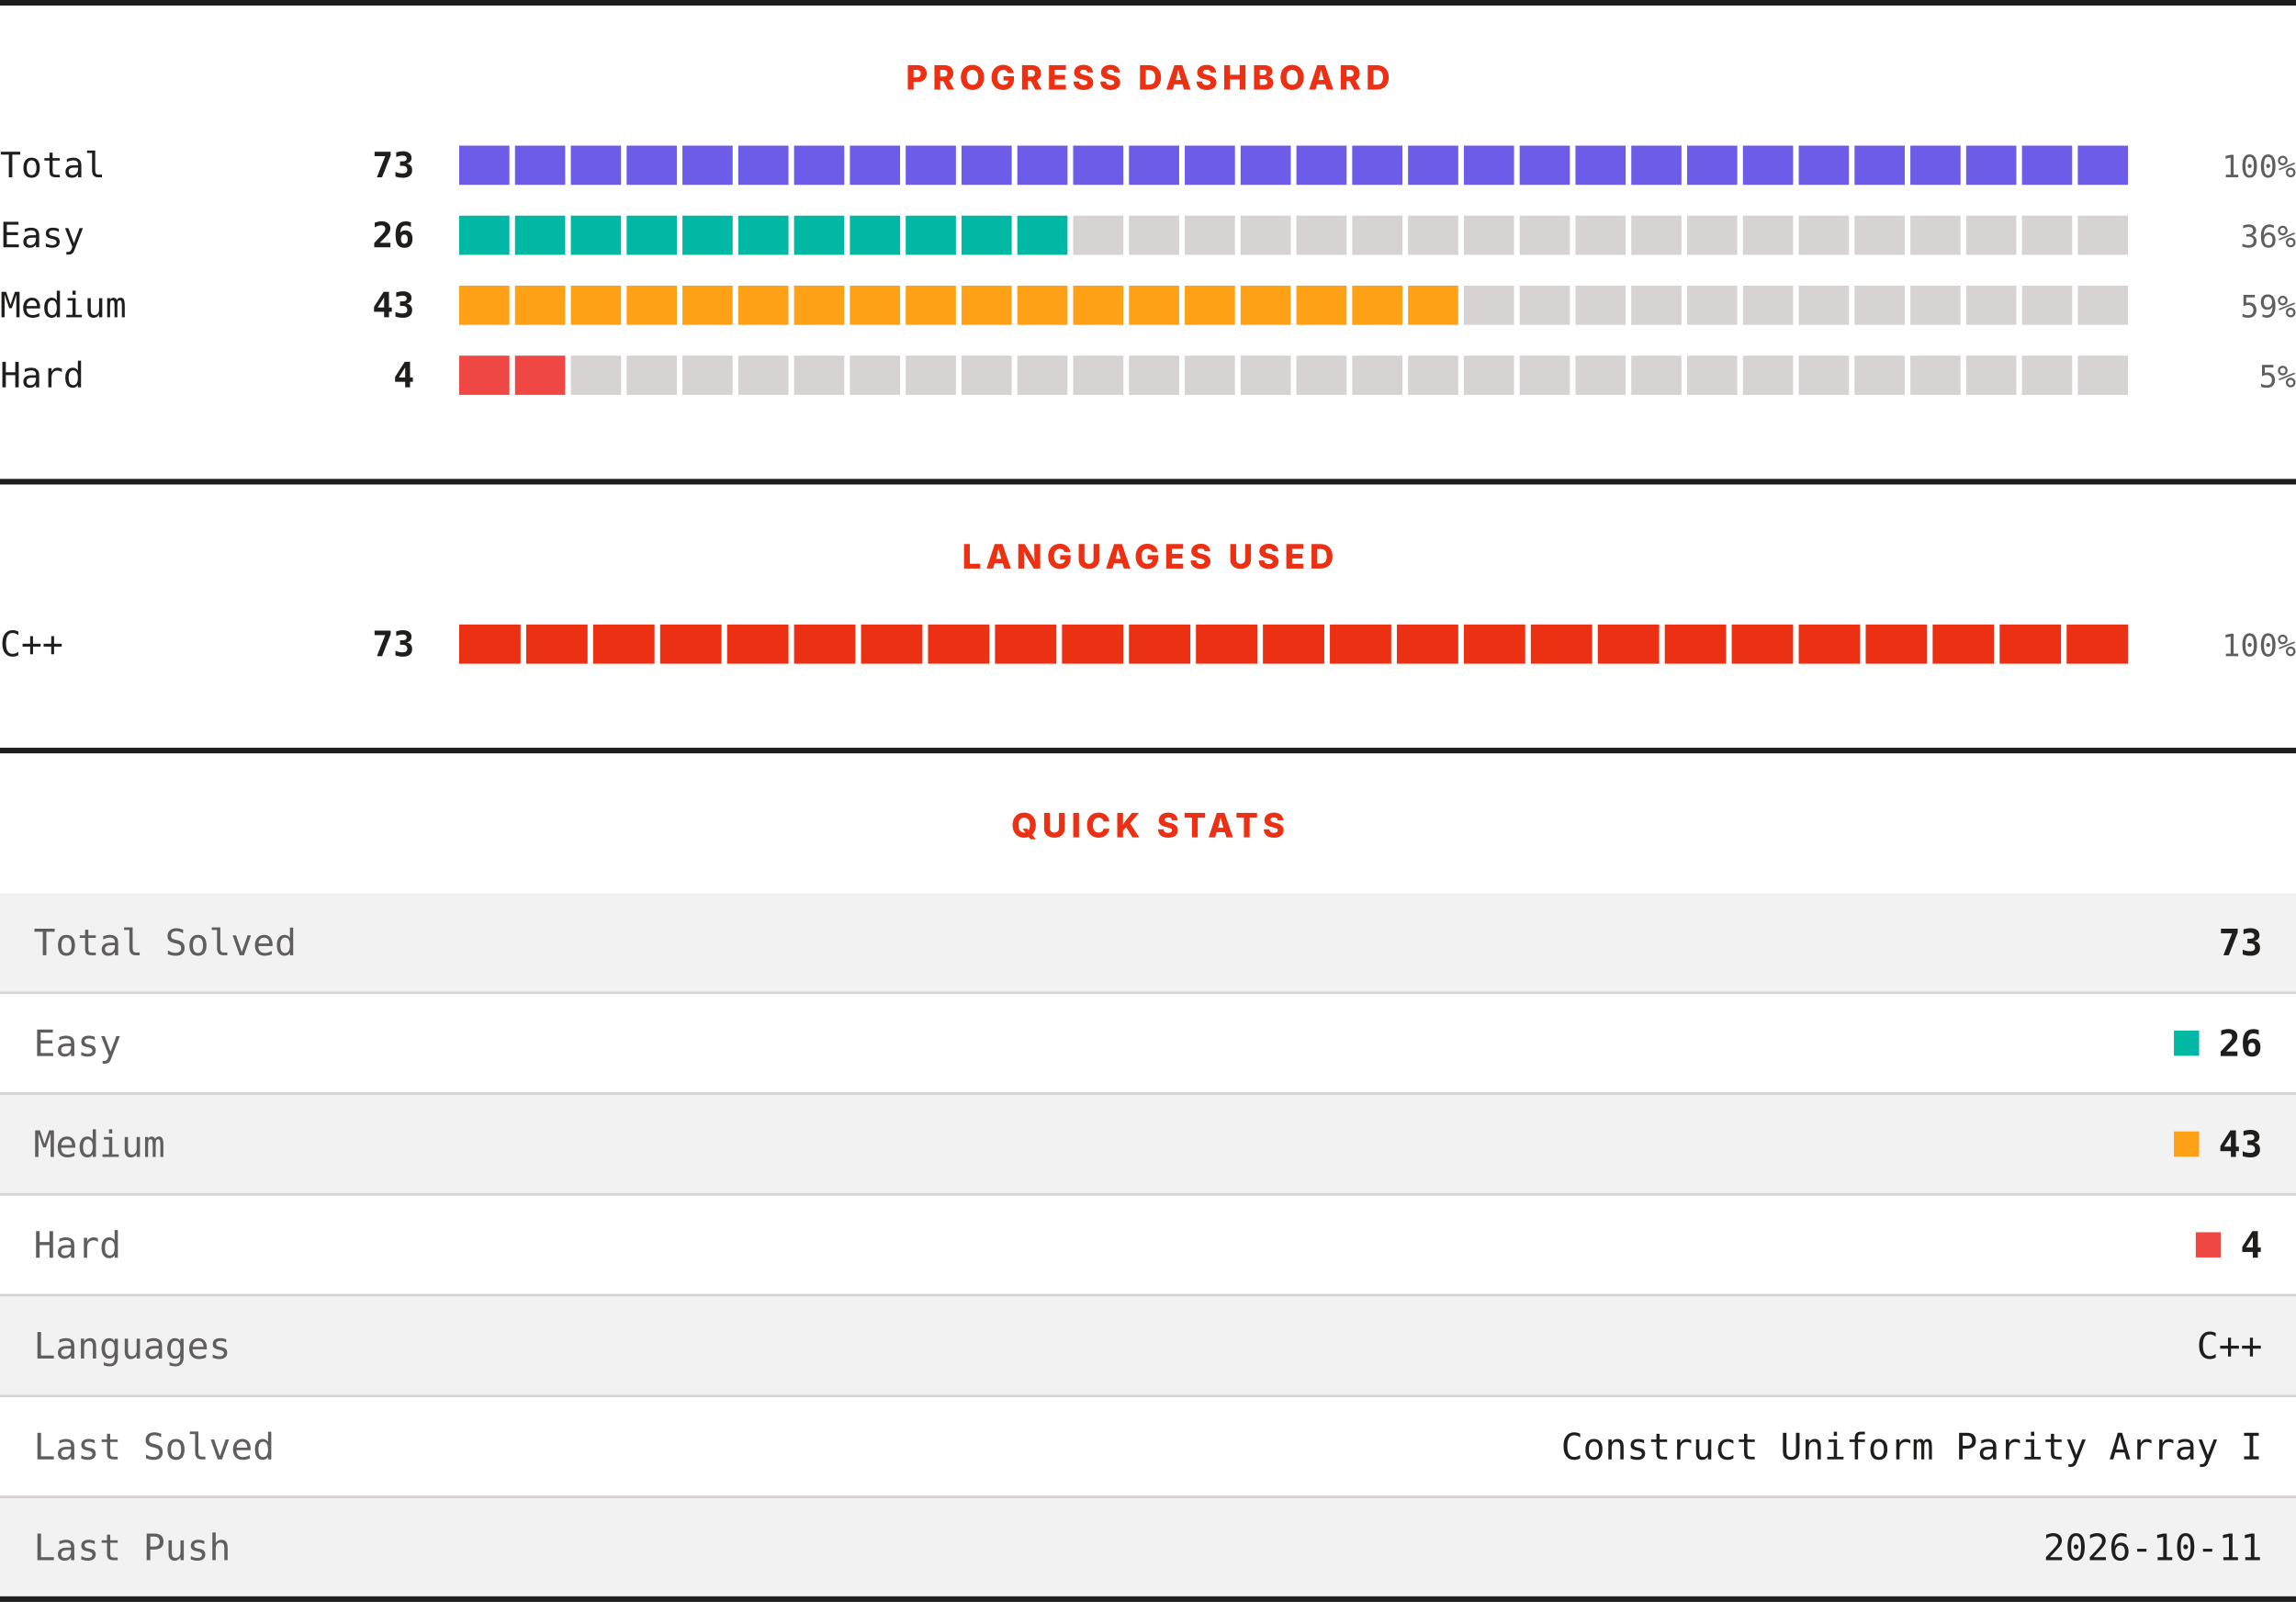
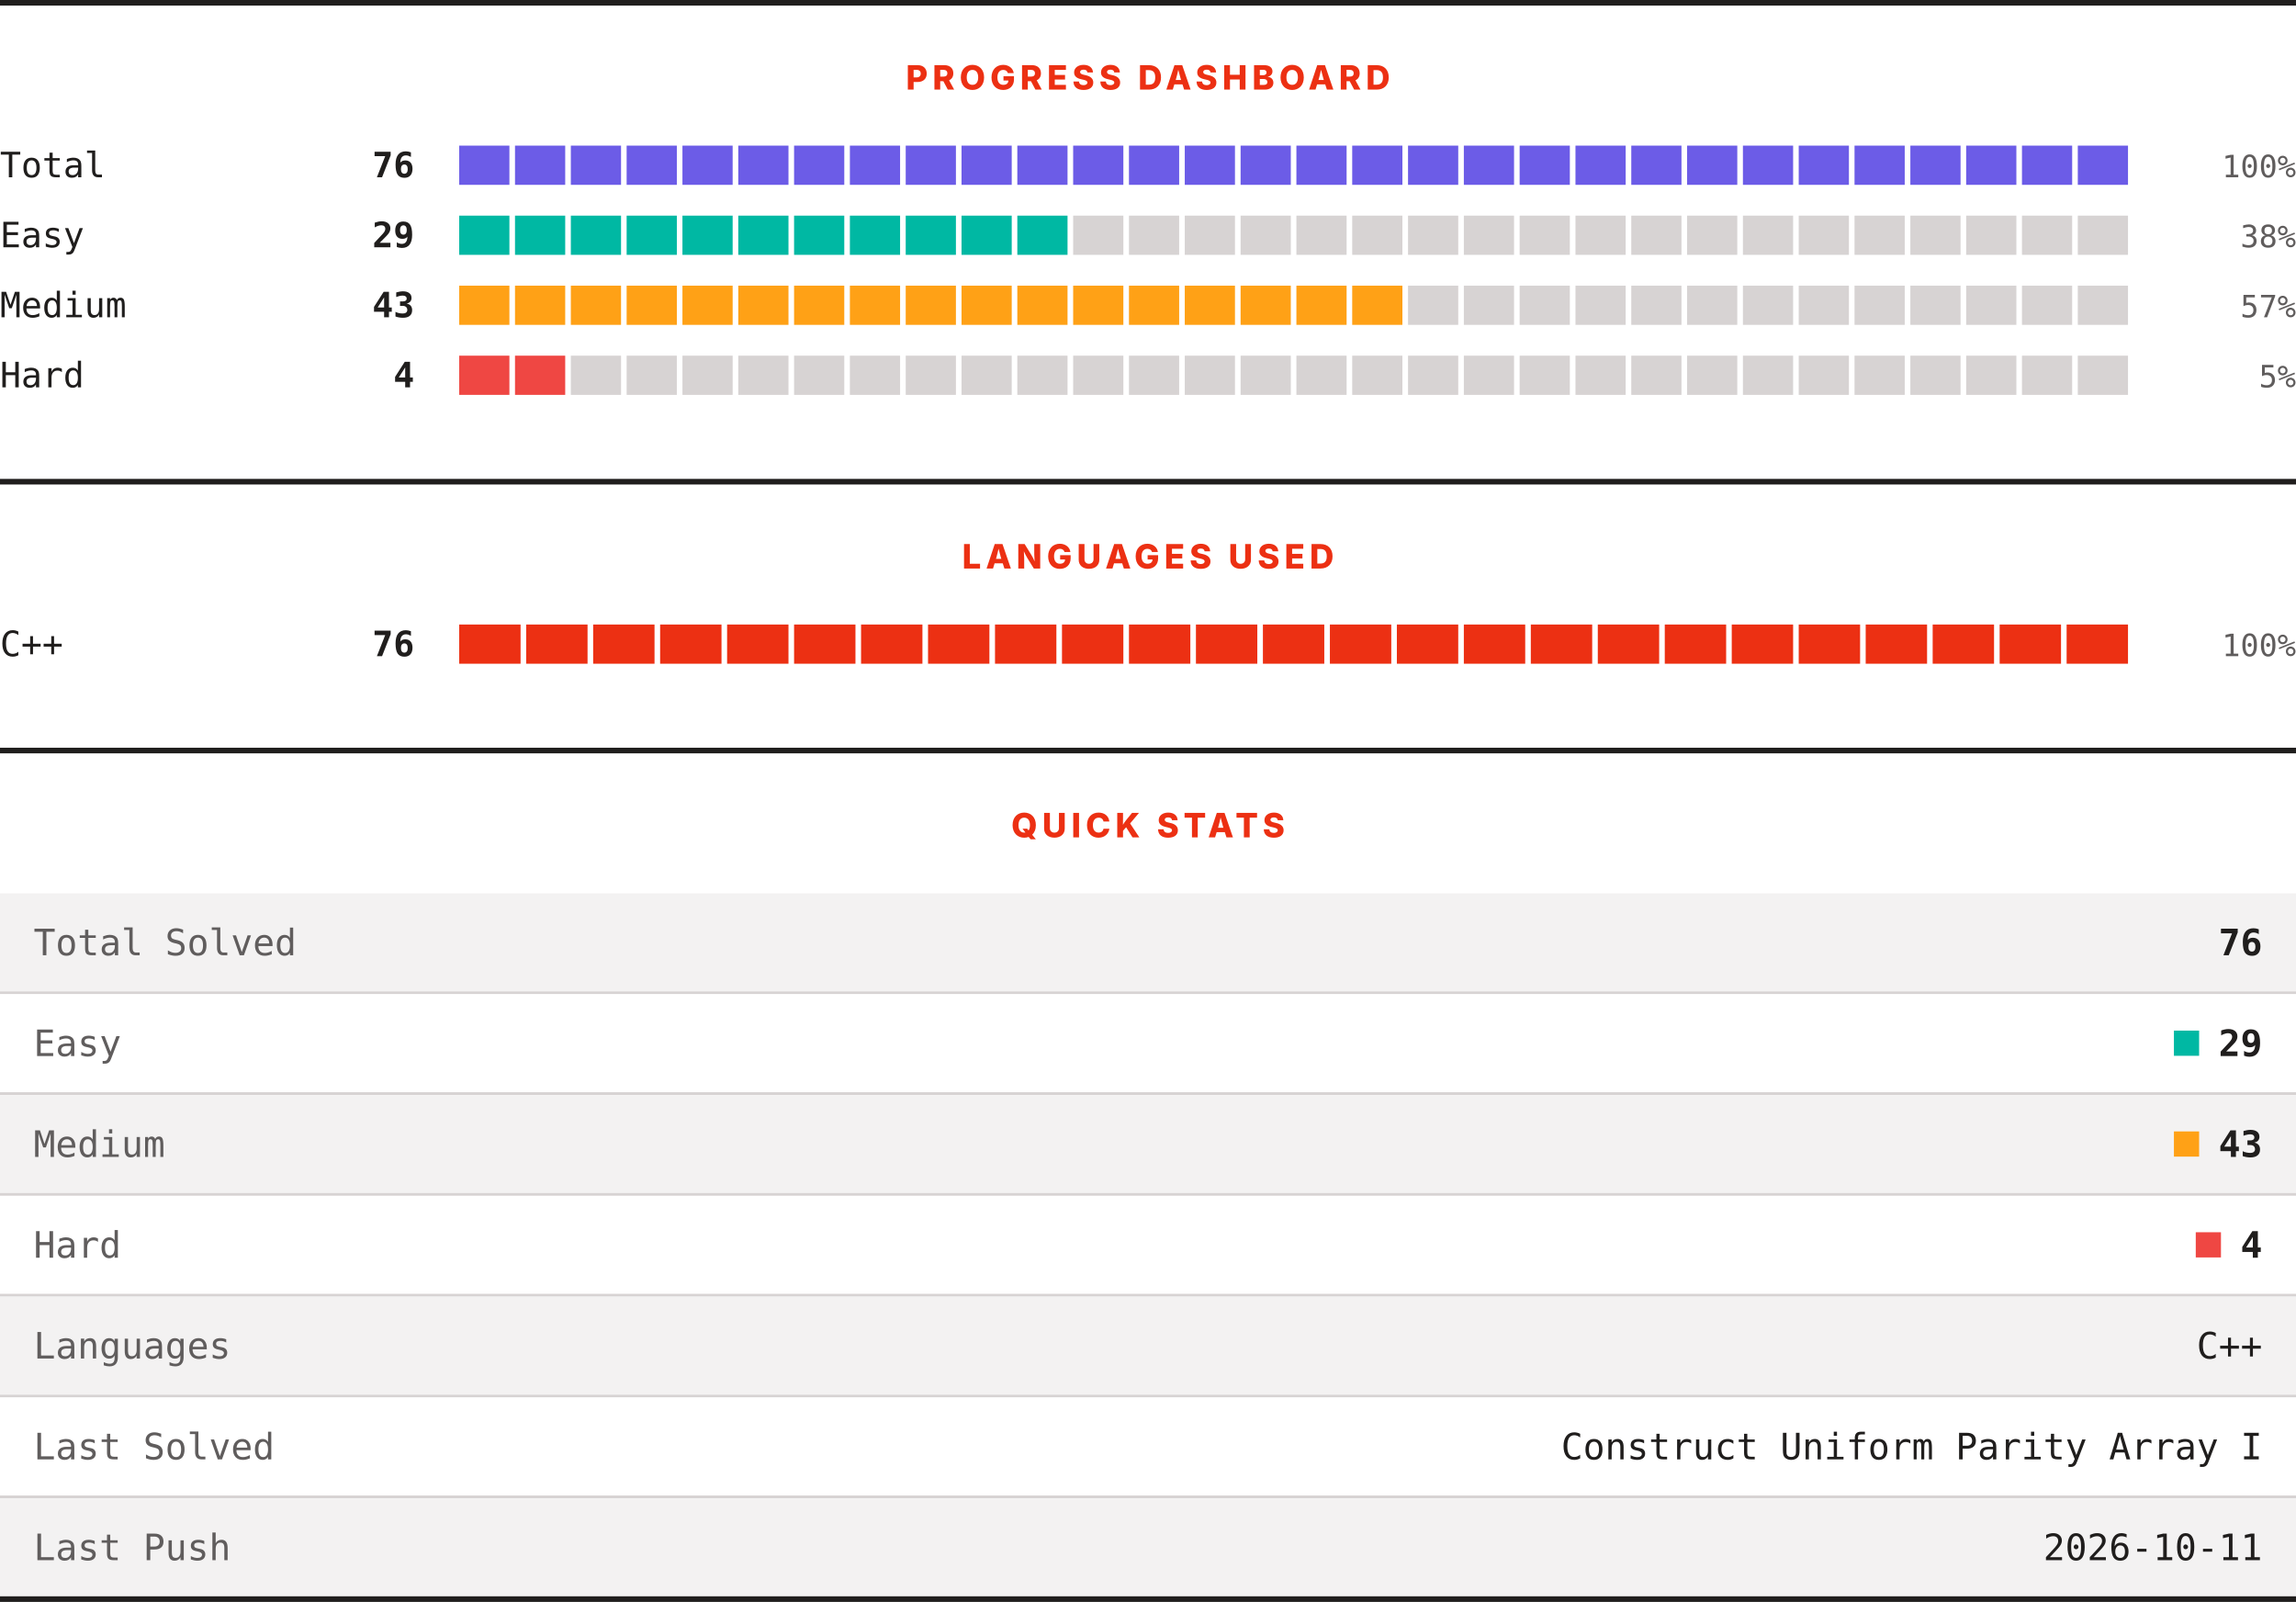
<svg xmlns="http://www.w3.org/2000/svg" width="820" height="572" viewBox="0 0 820 572" role="img" aria-label="LeetCode progress, languages and quick stats">
  <rect width="820" height="572" fill="#ffffff" />
  <rect x="0" y="0" width="820" height="2" fill="#201e1d" />
  <text x="410" y="32" text-anchor="middle" font-family="Archivo, system-ui, -apple-system, Segoe UI, sans-serif" font-size="12" font-weight="800" letter-spacing="1.68" fill="#ec3013">PROGRESS DASHBOARD</text>
  <text x="0" y="63.3" font-family="ui-monospace, SFMono-Regular, Menlo, Consolas, monospace" font-size="12.5" fill="#201e1d">Total</text>
-   <text x="148" y="63.3" text-anchor="end" font-family="ui-monospace, SFMono-Regular, Menlo, Consolas, monospace" font-size="12.5" font-weight="700" fill="#201e1d">73</text>
+   <text x="148" y="63.3" text-anchor="end" font-family="ui-monospace, SFMono-Regular, Menlo, Consolas, monospace" font-size="12.5" font-weight="700" fill="#201e1d">76</text>
  <rect x="164.00" y="52" width="17.93" height="14" fill="#6c5ce7" />
  <rect x="183.93" y="52" width="17.93" height="14" fill="#6c5ce7" />
  <rect x="203.87" y="52" width="17.93" height="14" fill="#6c5ce7" />
  <rect x="223.80" y="52" width="17.93" height="14" fill="#6c5ce7" />
  <rect x="243.73" y="52" width="17.93" height="14" fill="#6c5ce7" />
  <rect x="263.67" y="52" width="17.93" height="14" fill="#6c5ce7" />
  <rect x="283.60" y="52" width="17.93" height="14" fill="#6c5ce7" />
  <rect x="303.53" y="52" width="17.93" height="14" fill="#6c5ce7" />
  <rect x="323.47" y="52" width="17.93" height="14" fill="#6c5ce7" />
  <rect x="343.40" y="52" width="17.93" height="14" fill="#6c5ce7" />
  <rect x="363.33" y="52" width="17.93" height="14" fill="#6c5ce7" />
  <rect x="383.27" y="52" width="17.93" height="14" fill="#6c5ce7" />
  <rect x="403.20" y="52" width="17.93" height="14" fill="#6c5ce7" />
  <rect x="423.13" y="52" width="17.93" height="14" fill="#6c5ce7" />
  <rect x="443.07" y="52" width="17.93" height="14" fill="#6c5ce7" />
  <rect x="463.00" y="52" width="17.93" height="14" fill="#6c5ce7" />
  <rect x="482.93" y="52" width="17.93" height="14" fill="#6c5ce7" />
  <rect x="502.87" y="52" width="17.93" height="14" fill="#6c5ce7" />
  <rect x="522.80" y="52" width="17.93" height="14" fill="#6c5ce7" />
  <rect x="542.73" y="52" width="17.93" height="14" fill="#6c5ce7" />
  <rect x="562.67" y="52" width="17.93" height="14" fill="#6c5ce7" />
  <rect x="582.60" y="52" width="17.93" height="14" fill="#6c5ce7" />
  <rect x="602.53" y="52" width="17.93" height="14" fill="#6c5ce7" />
  <rect x="622.47" y="52" width="17.93" height="14" fill="#6c5ce7" />
  <rect x="642.40" y="52" width="17.93" height="14" fill="#6c5ce7" />
  <rect x="662.33" y="52" width="17.93" height="14" fill="#6c5ce7" />
  <rect x="682.27" y="52" width="17.93" height="14" fill="#6c5ce7" />
  <rect x="702.20" y="52" width="17.93" height="14" fill="#6c5ce7" />
  <rect x="722.13" y="52" width="17.93" height="14" fill="#6c5ce7" />
  <rect x="742.07" y="52" width="17.93" height="14" fill="#6c5ce7" />
  <text x="820" y="63.3" text-anchor="end" font-family="ui-monospace, SFMono-Regular, Menlo, Consolas, monospace" font-size="11" fill="#605d5d">100%</text>
  <text x="0" y="88.3" font-family="ui-monospace, SFMono-Regular, Menlo, Consolas, monospace" font-size="12.5" fill="#201e1d">Easy</text>
-   <text x="148" y="88.3" text-anchor="end" font-family="ui-monospace, SFMono-Regular, Menlo, Consolas, monospace" font-size="12.5" font-weight="700" fill="#201e1d">26</text>
+   <text x="148" y="88.3" text-anchor="end" font-family="ui-monospace, SFMono-Regular, Menlo, Consolas, monospace" font-size="12.5" font-weight="700" fill="#201e1d">29</text>
  <rect x="164.00" y="77" width="17.93" height="14" fill="#00b8a3" />
  <rect x="183.93" y="77" width="17.93" height="14" fill="#00b8a3" />
  <rect x="203.87" y="77" width="17.93" height="14" fill="#00b8a3" />
  <rect x="223.80" y="77" width="17.93" height="14" fill="#00b8a3" />
  <rect x="243.73" y="77" width="17.93" height="14" fill="#00b8a3" />
  <rect x="263.67" y="77" width="17.93" height="14" fill="#00b8a3" />
  <rect x="283.60" y="77" width="17.93" height="14" fill="#00b8a3" />
  <rect x="303.53" y="77" width="17.93" height="14" fill="#00b8a3" />
  <rect x="323.47" y="77" width="17.93" height="14" fill="#00b8a3" />
  <rect x="343.40" y="77" width="17.93" height="14" fill="#00b8a3" />
  <rect x="363.33" y="77" width="17.93" height="14" fill="#00b8a3" />
  <rect x="383.27" y="77" width="17.93" height="14" fill="#d7d3d3" />
  <rect x="403.20" y="77" width="17.93" height="14" fill="#d7d3d3" />
  <rect x="423.13" y="77" width="17.93" height="14" fill="#d7d3d3" />
  <rect x="443.07" y="77" width="17.93" height="14" fill="#d7d3d3" />
  <rect x="463.00" y="77" width="17.93" height="14" fill="#d7d3d3" />
  <rect x="482.93" y="77" width="17.93" height="14" fill="#d7d3d3" />
  <rect x="502.87" y="77" width="17.93" height="14" fill="#d7d3d3" />
  <rect x="522.80" y="77" width="17.93" height="14" fill="#d7d3d3" />
  <rect x="542.73" y="77" width="17.93" height="14" fill="#d7d3d3" />
  <rect x="562.67" y="77" width="17.93" height="14" fill="#d7d3d3" />
  <rect x="582.60" y="77" width="17.93" height="14" fill="#d7d3d3" />
  <rect x="602.53" y="77" width="17.93" height="14" fill="#d7d3d3" />
  <rect x="622.47" y="77" width="17.93" height="14" fill="#d7d3d3" />
  <rect x="642.40" y="77" width="17.93" height="14" fill="#d7d3d3" />
  <rect x="662.33" y="77" width="17.93" height="14" fill="#d7d3d3" />
  <rect x="682.27" y="77" width="17.93" height="14" fill="#d7d3d3" />
  <rect x="702.20" y="77" width="17.93" height="14" fill="#d7d3d3" />
  <rect x="722.13" y="77" width="17.93" height="14" fill="#d7d3d3" />
  <rect x="742.07" y="77" width="17.93" height="14" fill="#d7d3d3" />
-   <text x="820" y="88.3" text-anchor="end" font-family="ui-monospace, SFMono-Regular, Menlo, Consolas, monospace" font-size="11" fill="#605d5d">36%</text>
+   <text x="820" y="88.3" text-anchor="end" font-family="ui-monospace, SFMono-Regular, Menlo, Consolas, monospace" font-size="11" fill="#605d5d">38%</text>
  <text x="0" y="113.3" font-family="ui-monospace, SFMono-Regular, Menlo, Consolas, monospace" font-size="12.5" fill="#201e1d">Medium</text>
  <text x="148" y="113.3" text-anchor="end" font-family="ui-monospace, SFMono-Regular, Menlo, Consolas, monospace" font-size="12.5" font-weight="700" fill="#201e1d">43</text>
  <rect x="164.00" y="102" width="17.93" height="14" fill="#ffa116" />
  <rect x="183.93" y="102" width="17.93" height="14" fill="#ffa116" />
  <rect x="203.87" y="102" width="17.93" height="14" fill="#ffa116" />
  <rect x="223.80" y="102" width="17.93" height="14" fill="#ffa116" />
  <rect x="243.73" y="102" width="17.93" height="14" fill="#ffa116" />
  <rect x="263.67" y="102" width="17.93" height="14" fill="#ffa116" />
  <rect x="283.60" y="102" width="17.93" height="14" fill="#ffa116" />
  <rect x="303.53" y="102" width="17.93" height="14" fill="#ffa116" />
  <rect x="323.47" y="102" width="17.93" height="14" fill="#ffa116" />
  <rect x="343.40" y="102" width="17.93" height="14" fill="#ffa116" />
  <rect x="363.33" y="102" width="17.93" height="14" fill="#ffa116" />
  <rect x="383.27" y="102" width="17.93" height="14" fill="#ffa116" />
  <rect x="403.20" y="102" width="17.93" height="14" fill="#ffa116" />
  <rect x="423.13" y="102" width="17.93" height="14" fill="#ffa116" />
  <rect x="443.07" y="102" width="17.93" height="14" fill="#ffa116" />
  <rect x="463.00" y="102" width="17.93" height="14" fill="#ffa116" />
  <rect x="482.93" y="102" width="17.93" height="14" fill="#ffa116" />
-   <rect x="502.87" y="102" width="17.93" height="14" fill="#ffa116" />
+   <rect x="502.87" y="102" width="17.93" height="14" fill="#d7d3d3" />
  <rect x="522.80" y="102" width="17.93" height="14" fill="#d7d3d3" />
  <rect x="542.73" y="102" width="17.93" height="14" fill="#d7d3d3" />
  <rect x="562.67" y="102" width="17.93" height="14" fill="#d7d3d3" />
  <rect x="582.60" y="102" width="17.93" height="14" fill="#d7d3d3" />
  <rect x="602.53" y="102" width="17.93" height="14" fill="#d7d3d3" />
  <rect x="622.47" y="102" width="17.93" height="14" fill="#d7d3d3" />
  <rect x="642.40" y="102" width="17.93" height="14" fill="#d7d3d3" />
  <rect x="662.33" y="102" width="17.93" height="14" fill="#d7d3d3" />
  <rect x="682.27" y="102" width="17.93" height="14" fill="#d7d3d3" />
  <rect x="702.20" y="102" width="17.93" height="14" fill="#d7d3d3" />
  <rect x="722.13" y="102" width="17.93" height="14" fill="#d7d3d3" />
  <rect x="742.07" y="102" width="17.93" height="14" fill="#d7d3d3" />
-   <text x="820" y="113.3" text-anchor="end" font-family="ui-monospace, SFMono-Regular, Menlo, Consolas, monospace" font-size="11" fill="#605d5d">59%</text>
+   <text x="820" y="113.3" text-anchor="end" font-family="ui-monospace, SFMono-Regular, Menlo, Consolas, monospace" font-size="11" fill="#605d5d">57%</text>
  <text x="0" y="138.3" font-family="ui-monospace, SFMono-Regular, Menlo, Consolas, monospace" font-size="12.5" fill="#201e1d">Hard</text>
  <text x="148" y="138.3" text-anchor="end" font-family="ui-monospace, SFMono-Regular, Menlo, Consolas, monospace" font-size="12.5" font-weight="700" fill="#201e1d">4</text>
  <rect x="164.00" y="127" width="17.93" height="14" fill="#ef4743" />
  <rect x="183.93" y="127" width="17.93" height="14" fill="#ef4743" />
  <rect x="203.87" y="127" width="17.93" height="14" fill="#d7d3d3" />
  <rect x="223.80" y="127" width="17.93" height="14" fill="#d7d3d3" />
  <rect x="243.73" y="127" width="17.93" height="14" fill="#d7d3d3" />
  <rect x="263.67" y="127" width="17.93" height="14" fill="#d7d3d3" />
  <rect x="283.60" y="127" width="17.93" height="14" fill="#d7d3d3" />
  <rect x="303.53" y="127" width="17.93" height="14" fill="#d7d3d3" />
  <rect x="323.47" y="127" width="17.93" height="14" fill="#d7d3d3" />
  <rect x="343.40" y="127" width="17.93" height="14" fill="#d7d3d3" />
  <rect x="363.33" y="127" width="17.93" height="14" fill="#d7d3d3" />
  <rect x="383.27" y="127" width="17.93" height="14" fill="#d7d3d3" />
  <rect x="403.20" y="127" width="17.93" height="14" fill="#d7d3d3" />
  <rect x="423.13" y="127" width="17.93" height="14" fill="#d7d3d3" />
  <rect x="443.07" y="127" width="17.93" height="14" fill="#d7d3d3" />
  <rect x="463.00" y="127" width="17.93" height="14" fill="#d7d3d3" />
  <rect x="482.93" y="127" width="17.93" height="14" fill="#d7d3d3" />
  <rect x="502.87" y="127" width="17.93" height="14" fill="#d7d3d3" />
  <rect x="522.80" y="127" width="17.93" height="14" fill="#d7d3d3" />
  <rect x="542.73" y="127" width="17.93" height="14" fill="#d7d3d3" />
  <rect x="562.67" y="127" width="17.93" height="14" fill="#d7d3d3" />
  <rect x="582.60" y="127" width="17.93" height="14" fill="#d7d3d3" />
  <rect x="602.53" y="127" width="17.93" height="14" fill="#d7d3d3" />
  <rect x="622.47" y="127" width="17.93" height="14" fill="#d7d3d3" />
  <rect x="642.40" y="127" width="17.93" height="14" fill="#d7d3d3" />
  <rect x="662.33" y="127" width="17.93" height="14" fill="#d7d3d3" />
  <rect x="682.27" y="127" width="17.93" height="14" fill="#d7d3d3" />
  <rect x="702.20" y="127" width="17.93" height="14" fill="#d7d3d3" />
  <rect x="722.13" y="127" width="17.93" height="14" fill="#d7d3d3" />
  <rect x="742.07" y="127" width="17.93" height="14" fill="#d7d3d3" />
  <text x="820" y="138.3" text-anchor="end" font-family="ui-monospace, SFMono-Regular, Menlo, Consolas, monospace" font-size="11" fill="#605d5d">5%</text>
  <rect x="0" y="171" width="820" height="2" fill="#201e1d" />
  <text x="410" y="203" text-anchor="middle" font-family="Archivo, system-ui, -apple-system, Segoe UI, sans-serif" font-size="12" font-weight="800" letter-spacing="1.68" fill="#ec3013">LANGUAGES USED</text>
  <text x="0" y="234.3" font-family="ui-monospace, SFMono-Regular, Menlo, Consolas, monospace" font-size="12.5" fill="#201e1d">C++</text>
-   <text x="148" y="234.3" text-anchor="end" font-family="ui-monospace, SFMono-Regular, Menlo, Consolas, monospace" font-size="12.5" font-weight="700" fill="#201e1d">73</text>
+   <text x="148" y="234.3" text-anchor="end" font-family="ui-monospace, SFMono-Regular, Menlo, Consolas, monospace" font-size="12.5" font-weight="700" fill="#201e1d">76</text>
  <rect x="164.00" y="223" width="21.92" height="14" fill="#ec3013" />
  <rect x="187.92" y="223" width="21.92" height="14" fill="#ec3013" />
  <rect x="211.84" y="223" width="21.92" height="14" fill="#ec3013" />
  <rect x="235.76" y="223" width="21.92" height="14" fill="#ec3013" />
  <rect x="259.68" y="223" width="21.92" height="14" fill="#ec3013" />
  <rect x="283.60" y="223" width="21.92" height="14" fill="#ec3013" />
  <rect x="307.52" y="223" width="21.92" height="14" fill="#ec3013" />
  <rect x="331.44" y="223" width="21.92" height="14" fill="#ec3013" />
  <rect x="355.36" y="223" width="21.92" height="14" fill="#ec3013" />
  <rect x="379.28" y="223" width="21.92" height="14" fill="#ec3013" />
  <rect x="403.20" y="223" width="21.92" height="14" fill="#ec3013" />
  <rect x="427.12" y="223" width="21.92" height="14" fill="#ec3013" />
  <rect x="451.04" y="223" width="21.92" height="14" fill="#ec3013" />
  <rect x="474.96" y="223" width="21.92" height="14" fill="#ec3013" />
  <rect x="498.88" y="223" width="21.92" height="14" fill="#ec3013" />
  <rect x="522.80" y="223" width="21.92" height="14" fill="#ec3013" />
  <rect x="546.72" y="223" width="21.92" height="14" fill="#ec3013" />
  <rect x="570.64" y="223" width="21.92" height="14" fill="#ec3013" />
  <rect x="594.56" y="223" width="21.92" height="14" fill="#ec3013" />
  <rect x="618.48" y="223" width="21.92" height="14" fill="#ec3013" />
  <rect x="642.40" y="223" width="21.92" height="14" fill="#ec3013" />
  <rect x="666.32" y="223" width="21.92" height="14" fill="#ec3013" />
  <rect x="690.24" y="223" width="21.92" height="14" fill="#ec3013" />
  <rect x="714.16" y="223" width="21.92" height="14" fill="#ec3013" />
  <rect x="738.08" y="223" width="21.92" height="14" fill="#ec3013" />
  <text x="820" y="234.3" text-anchor="end" font-family="ui-monospace, SFMono-Regular, Menlo, Consolas, monospace" font-size="11" fill="#605d5d">100%</text>
  <rect x="0" y="267" width="820" height="2" fill="#201e1d" />
  <text x="410" y="299" text-anchor="middle" font-family="Archivo, system-ui, -apple-system, Segoe UI, sans-serif" font-size="12" font-weight="800" letter-spacing="1.68" fill="#ec3013">QUICK STATS</text>
  <rect x="0" y="319" width="820" height="35" fill="#f3f2f2" />
  <text x="12" y="341.1" font-family="ui-monospace, SFMono-Regular, Menlo, Consolas, monospace" font-size="13" fill="#605d5d">Total Solved</text>
-   <text x="808" y="341.1" text-anchor="end" font-family="ui-monospace, SFMono-Regular, Menlo, Consolas, monospace" font-size="13" font-weight="700" fill="#201e1d">73</text>
+   <text x="808" y="341.1" text-anchor="end" font-family="ui-monospace, SFMono-Regular, Menlo, Consolas, monospace" font-size="13" font-weight="700" fill="#201e1d">76</text>
  <rect x="0" y="354" width="820" height="1" fill="#d7d3d3" />
  <rect x="0" y="355" width="820" height="35" fill="#ffffff" />
  <text x="12" y="377.1" font-family="ui-monospace, SFMono-Regular, Menlo, Consolas, monospace" font-size="13" fill="#605d5d">Easy</text>
  <rect x="776.4" y="368" width="9" height="9" fill="#00b8a3" />
-   <text x="808" y="377.1" text-anchor="end" font-family="ui-monospace, SFMono-Regular, Menlo, Consolas, monospace" font-size="13" font-weight="700" fill="#201e1d">26</text>
+   <text x="808" y="377.1" text-anchor="end" font-family="ui-monospace, SFMono-Regular, Menlo, Consolas, monospace" font-size="13" font-weight="700" fill="#201e1d">29</text>
  <rect x="0" y="390" width="820" height="1" fill="#d7d3d3" />
  <rect x="0" y="391" width="820" height="35" fill="#f3f2f2" />
  <text x="12" y="413.1" font-family="ui-monospace, SFMono-Regular, Menlo, Consolas, monospace" font-size="13" fill="#605d5d">Medium</text>
  <rect x="776.4" y="404" width="9" height="9" fill="#ffa116" />
  <text x="808" y="413.1" text-anchor="end" font-family="ui-monospace, SFMono-Regular, Menlo, Consolas, monospace" font-size="13" font-weight="700" fill="#201e1d">43</text>
  <rect x="0" y="426" width="820" height="1" fill="#d7d3d3" />
  <rect x="0" y="427" width="820" height="35" fill="#ffffff" />
  <text x="12" y="449.1" font-family="ui-monospace, SFMono-Regular, Menlo, Consolas, monospace" font-size="13" fill="#605d5d">Hard</text>
  <rect x="784.2" y="440" width="9" height="9" fill="#ef4743" />
  <text x="808" y="449.1" text-anchor="end" font-family="ui-monospace, SFMono-Regular, Menlo, Consolas, monospace" font-size="13" font-weight="700" fill="#201e1d">4</text>
  <rect x="0" y="462" width="820" height="1" fill="#d7d3d3" />
  <rect x="0" y="463" width="820" height="35" fill="#f3f2f2" />
  <text x="12" y="485.1" font-family="ui-monospace, SFMono-Regular, Menlo, Consolas, monospace" font-size="13" fill="#605d5d">Languages</text>
  <text x="808" y="485.1" text-anchor="end" font-family="ui-monospace, SFMono-Regular, Menlo, Consolas, monospace" font-size="13" fill="#201e1d">C++</text>
  <rect x="0" y="498" width="820" height="1" fill="#d7d3d3" />
  <rect x="0" y="499" width="820" height="35" fill="#ffffff" />
  <text x="12" y="521.1" font-family="ui-monospace, SFMono-Regular, Menlo, Consolas, monospace" font-size="13" fill="#605d5d">Last Solved</text>
  <text x="808" y="521.1" text-anchor="end" font-family="ui-monospace, SFMono-Regular, Menlo, Consolas, monospace" font-size="13" fill="#201e1d">Construct Uniform Parity Array I</text>
  <rect x="0" y="534" width="820" height="1" fill="#d7d3d3" />
  <rect x="0" y="535" width="820" height="35" fill="#f3f2f2" />
  <text x="12" y="557.1" font-family="ui-monospace, SFMono-Regular, Menlo, Consolas, monospace" font-size="13" fill="#605d5d">Last Push</text>
  <text x="808" y="557.1" text-anchor="end" font-family="ui-monospace, SFMono-Regular, Menlo, Consolas, monospace" font-size="13" fill="#201e1d">2026-10-11</text>
  <rect x="0" y="570" width="820" height="2" fill="#201e1d" />
</svg>
